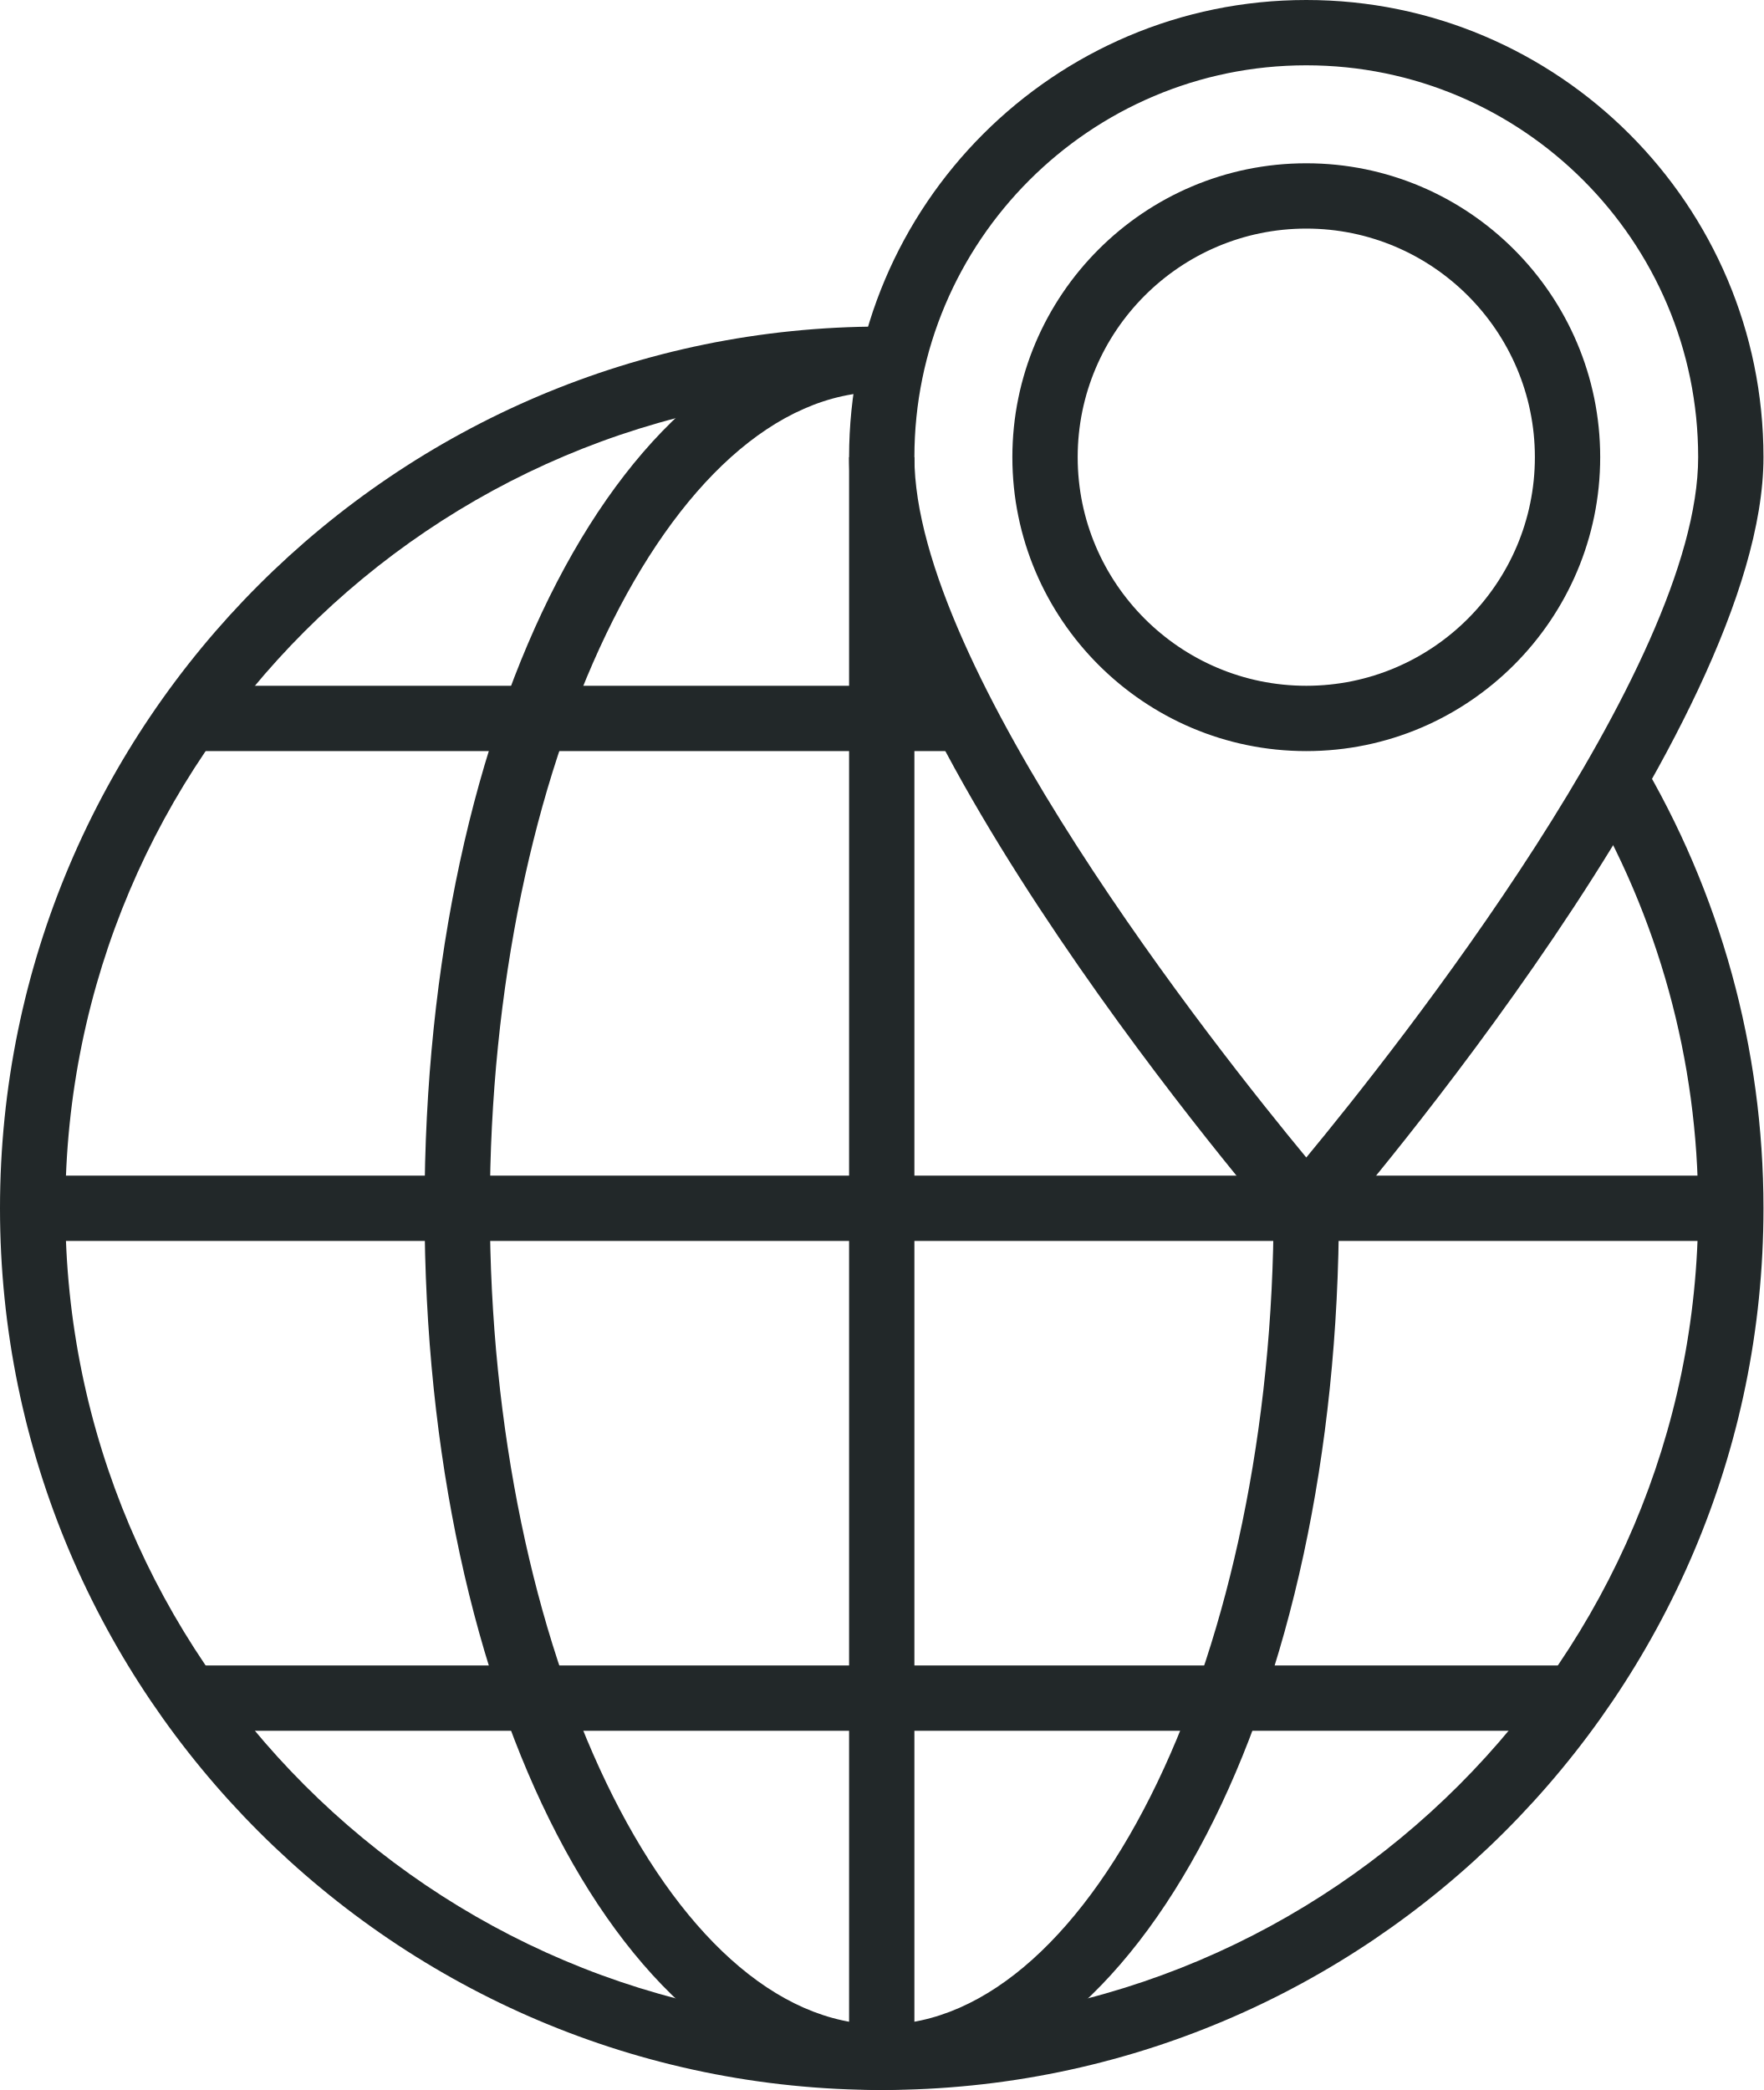
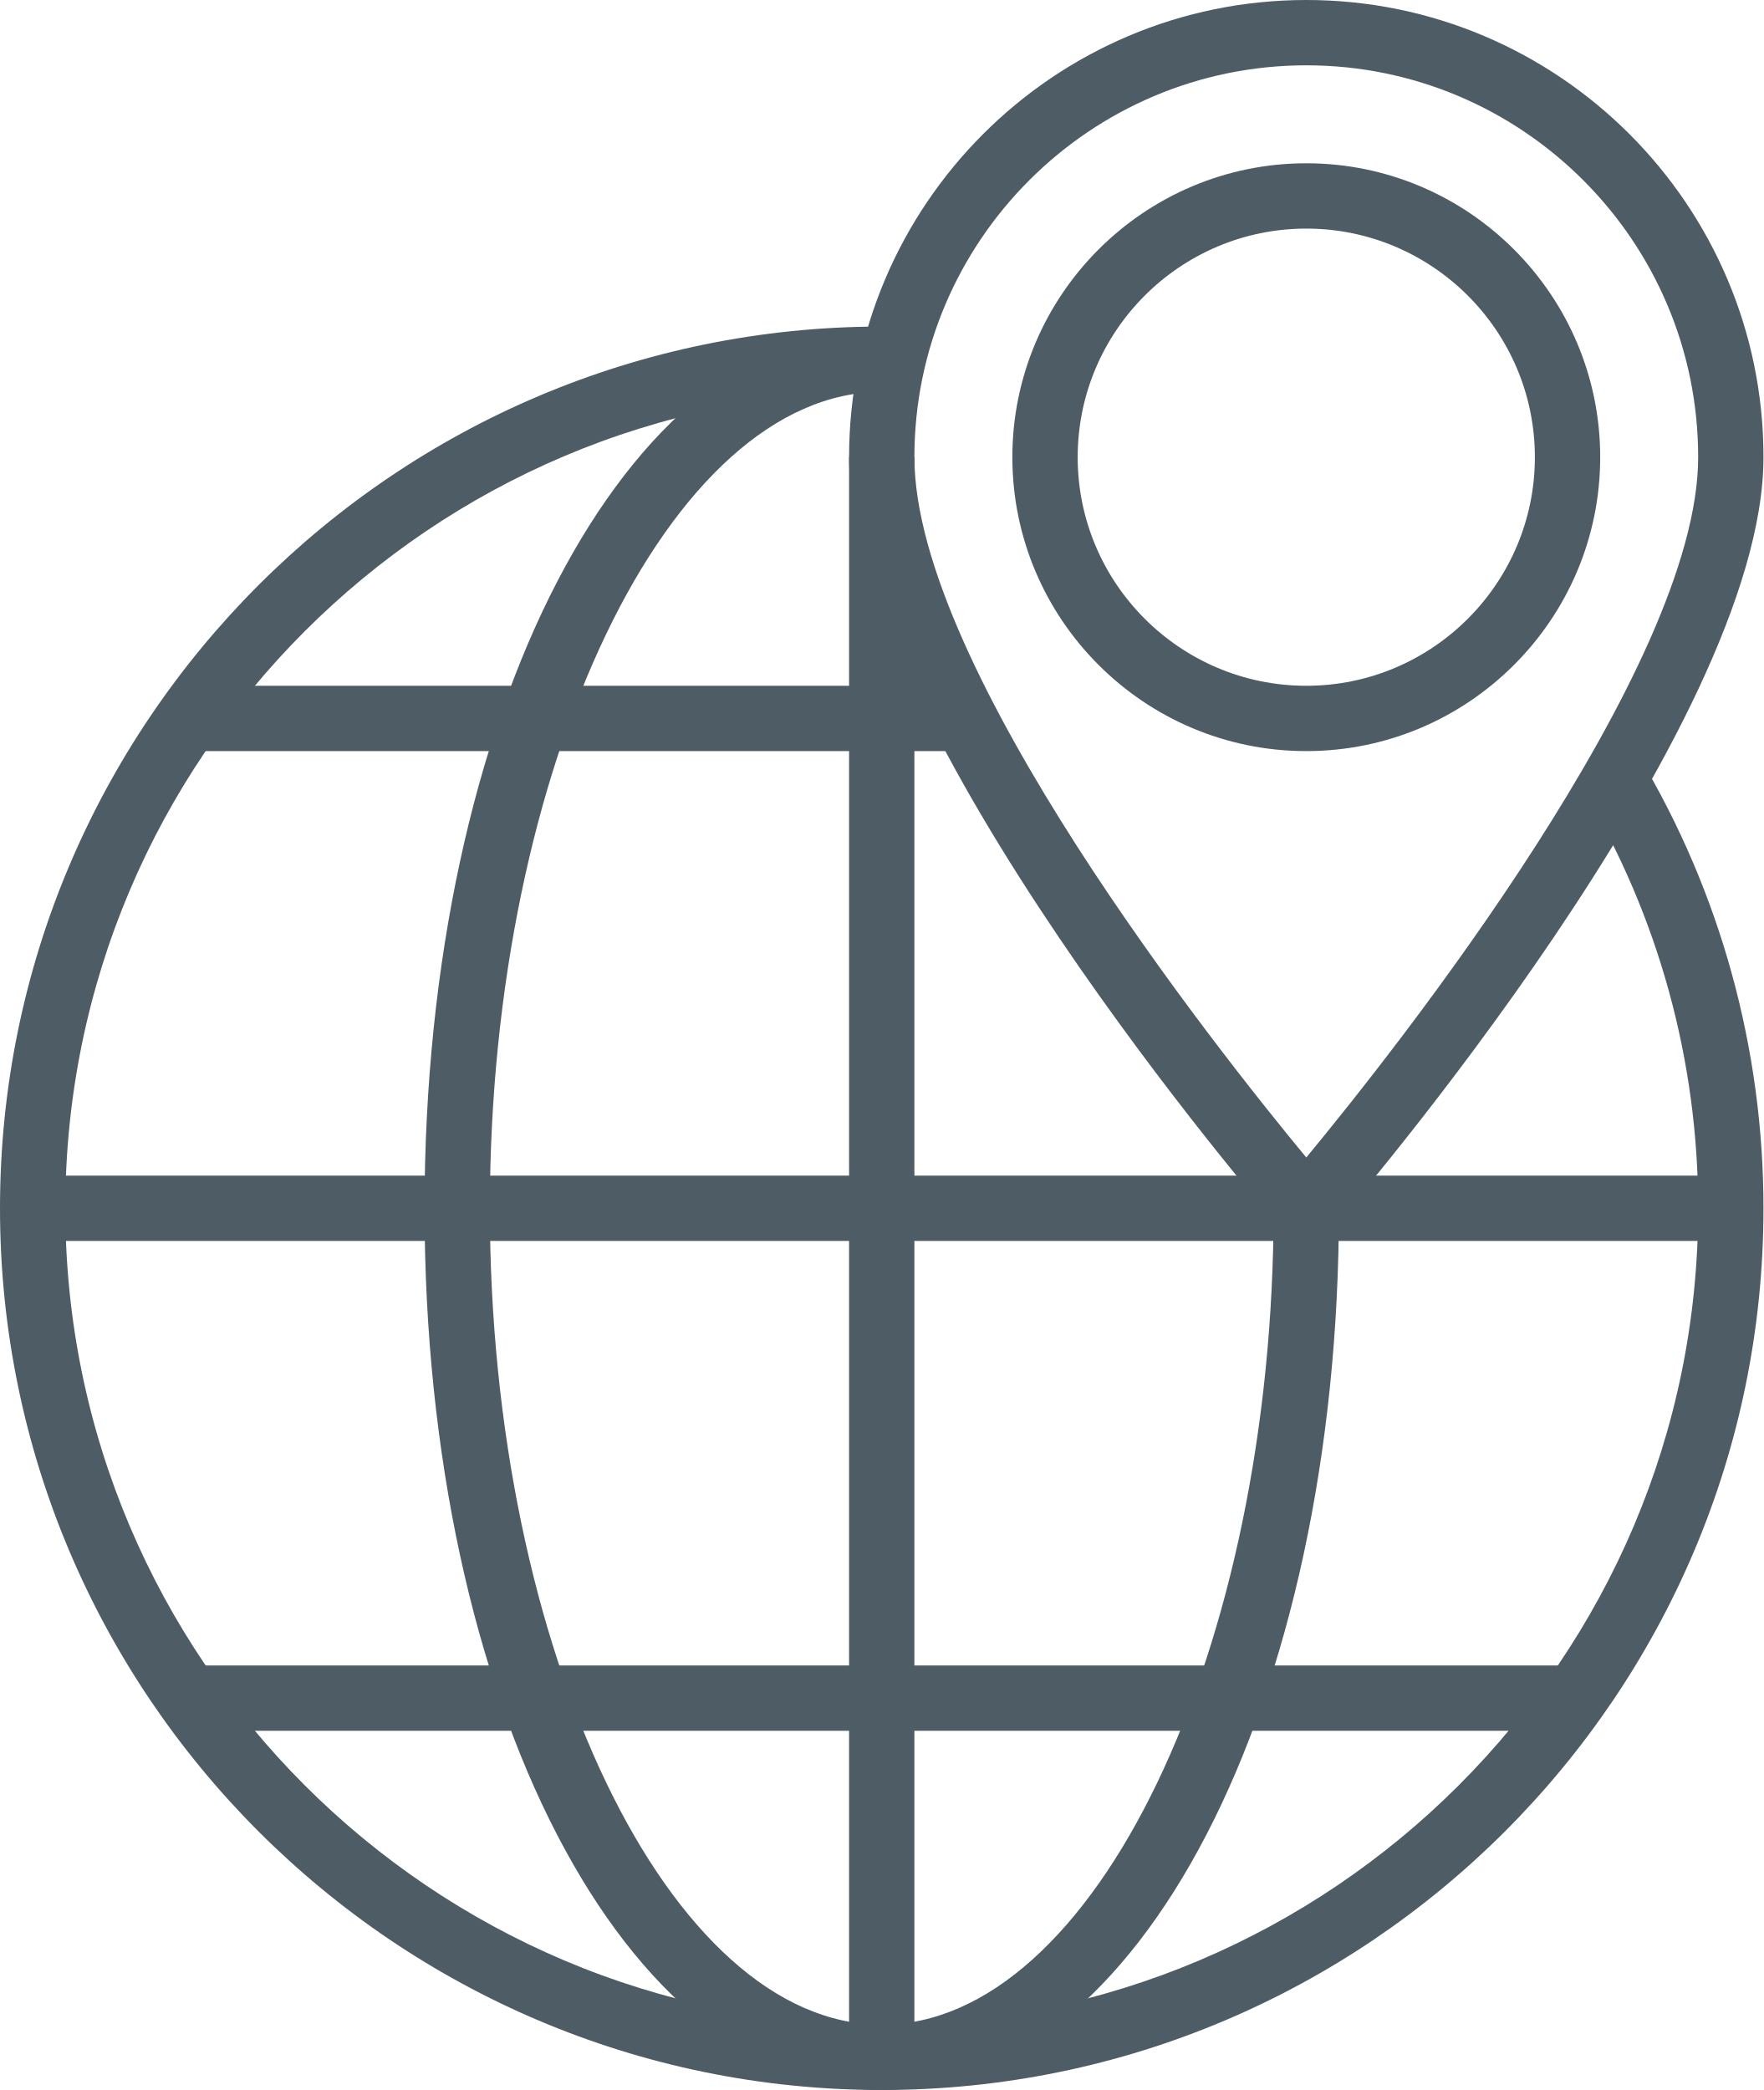
- <svg xmlns="http://www.w3.org/2000/svg" version="1.1" id="_x32_5_x5F_travel_x5F_the_x5F_world" x="0px" y="0px" width="54px" height="64px" viewBox="0 0 54 64" style="enable-background:new 0 0 54 64;" xml:space="preserve">
+ <svg xmlns="http://www.w3.org/2000/svg" version="1.1" id="_x32_5_x5F_travel_x5F_the_x5F_world" x="0px" y="0px" width="54px" height="64px" viewBox="0 0 54 64" style="enable-background:new 0 0 54 64;" fill="#4e5c65" xml:space="preserve">
  <g>
    <g>
      <g>
-         <path style="fill:#222829;" d="M27,64C12.112,64,0,51.888,0,37s12.112-27,27-27v2C13.215,12,2,23.215,2,37s11.215,25,25,25     s25-11.215,25-25c0-4.521-1.219-8.95-3.526-12.81l1.717-1.025C52.683,27.334,54,32.118,54,37C54,51.888,41.888,64,27,64z" />
+         <path style="fill= #4e5c65;" d="M27,64C12.112,64,0,51.888,0,37s12.112-27,27-27v2C13.215,12,2,23.215,2,37s11.215,25,25,25     s25-11.215,25-25c0-4.521-1.219-8.95-3.526-12.81l1.717-1.025C52.683,27.334,54,32.118,54,37C54,51.888,41.888,64,27,64z" />
      </g>
      <g>
-         <rect x="26" y="14" style="fill:#222829;" width="2" height="49" />
+         <rect x="26" y="14" style="fill= #4e5c65;" width="2" height="49" />
      </g>
      <g>
-         <rect x="1" y="36" style="fill:#222829;" width="52" height="2" />
+         <rect x="1" y="36" style="fill= #4e5c65;" width="52" height="2" />
      </g>
      <g>
-         <path style="fill:#222829;" d="M27,64c-7.851,0-14-11.859-14-27s6.149-27,14-27v2c-6.505,0-12,11.448-12,25s5.495,25,12,25     s12-11.448,12-25h2C41,52.141,34.851,64,27,64z" />
+         <path style="fill= #4e5c65;" d="M27,64c-7.851,0-14-11.859-14-27s6.149-27,14-27v2c-6.505,0-12,11.448-12,25s5.495,25,12,25     s12-11.448,12-25h2C41,52.141,34.851,64,27,64z" />
      </g>
      <g>
-         <rect x="6" y="21" style="fill:#222829;" width="23" height="2" />
+         <rect x="6" y="21" style="fill= #4e5c65;" width="23" height="2" />
      </g>
      <g>
-         <rect x="6" y="51" style="fill:#222829;" width="42" height="2" />
+         <rect x="6" y="51" style="fill= #4e5c65;" width="42" height="2" />
      </g>
      <g>
-         <path style="fill:#222829;" d="M40,38c-0.29,0-0.566-0.126-0.756-0.345C38.704,37.031,26,22.278,26,14c0-7.72,6.28-14,14-14     s14,6.28,14,14c0,8.278-12.704,23.031-13.244,23.655C40.566,37.874,40.29,38,40,38z M40,2c-6.617,0-12,5.383-12,12     c0,6.455,9.257,18.13,12,21.445C42.742,32.129,52,20.452,52,14C52,7.383,46.617,2,40,2z" />
+         <path style="fill= #4e5c65;" d="M40,38c-0.29,0-0.566-0.126-0.756-0.345C38.704,37.031,26,22.278,26,14c0-7.72,6.28-14,14-14     s14,6.28,14,14c0,8.278-12.704,23.031-13.244,23.655C40.566,37.874,40.29,38,40,38z M40,2c-6.617,0-12,5.383-12,12     c0,6.455,9.257,18.13,12,21.445C42.742,32.129,52,20.452,52,14C52,7.383,46.617,2,40,2z" />
      </g>
      <g>
-         <path style="fill:#222829;" d="M40,23c-4.962,0-9-4.037-9-9s4.038-9,9-9s9,4.037,9,9S44.962,23,40,23z M40,7c-3.86,0-7,3.141-7,7     s3.14,7,7,7s7-3.141,7-7S43.86,7,40,7z" />
+         <path style="fill= #4e5c65;" d="M40,23c-4.962,0-9-4.037-9-9s4.038-9,9-9s9,4.037,9,9S44.962,23,40,23z M40,7c-3.86,0-7,3.141-7,7     s3.14,7,7,7s7-3.141,7-7S43.86,7,40,7z" />
      </g>
    </g>
  </g>
</svg>
